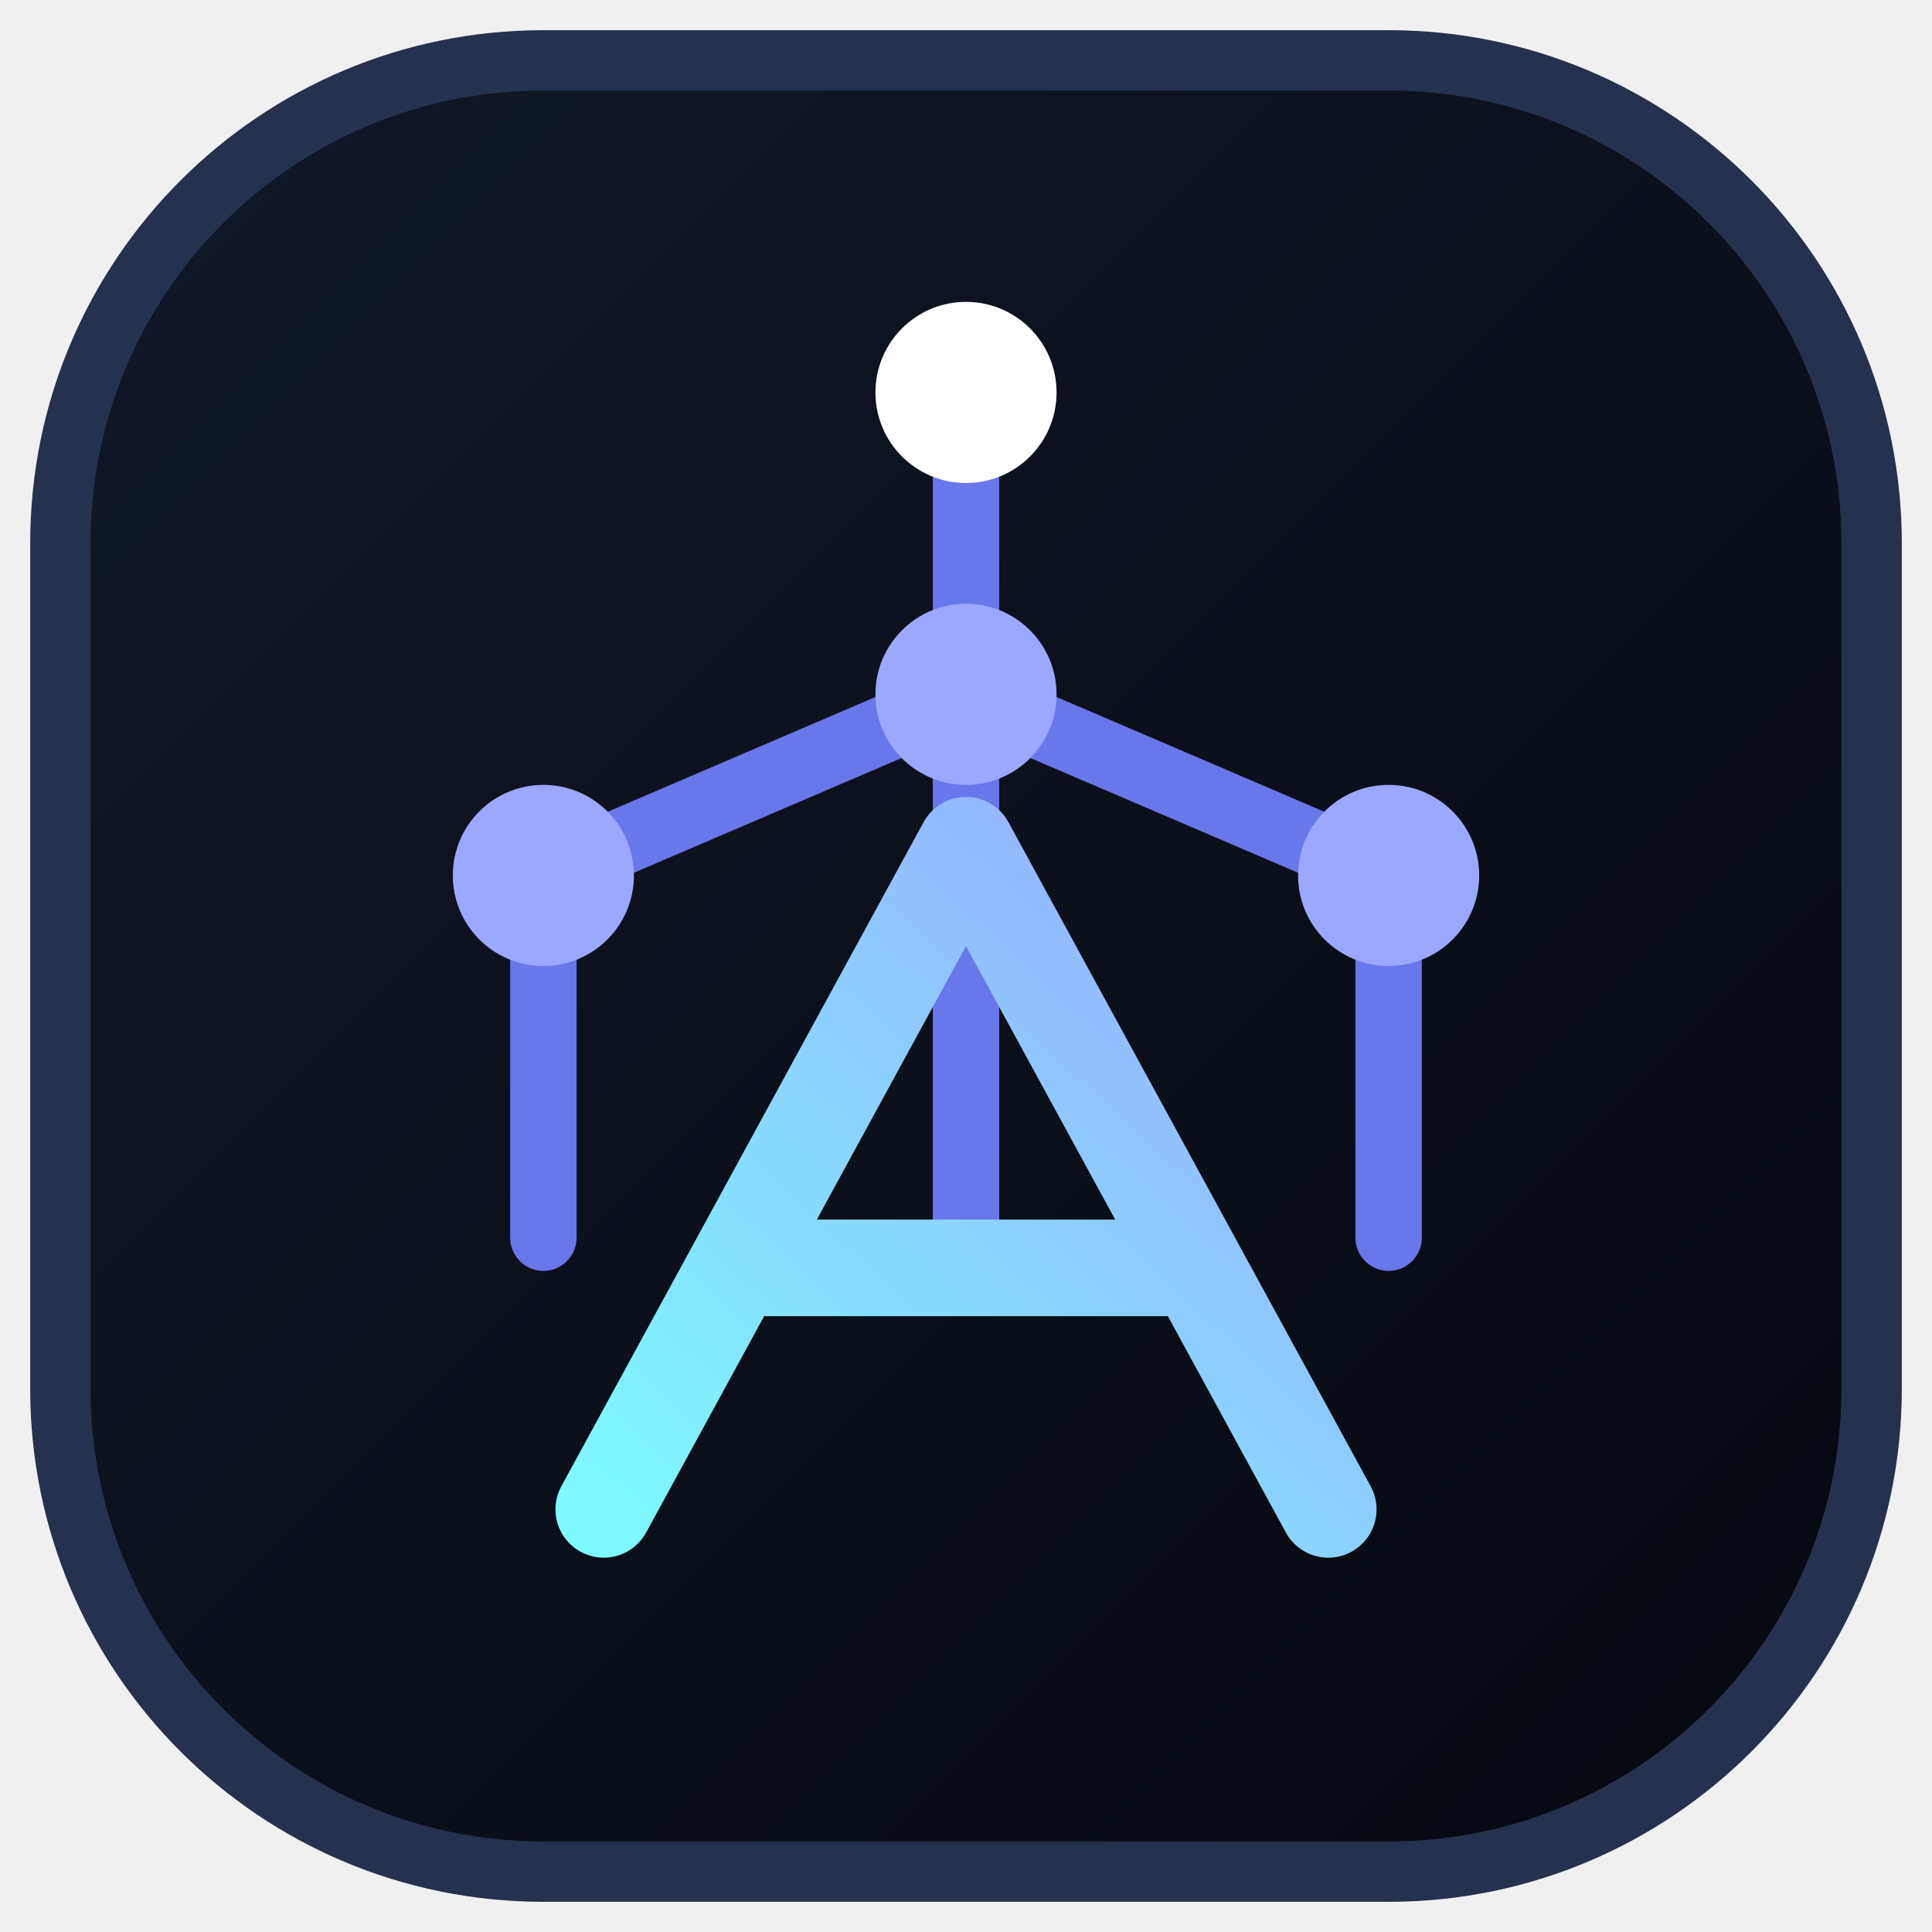
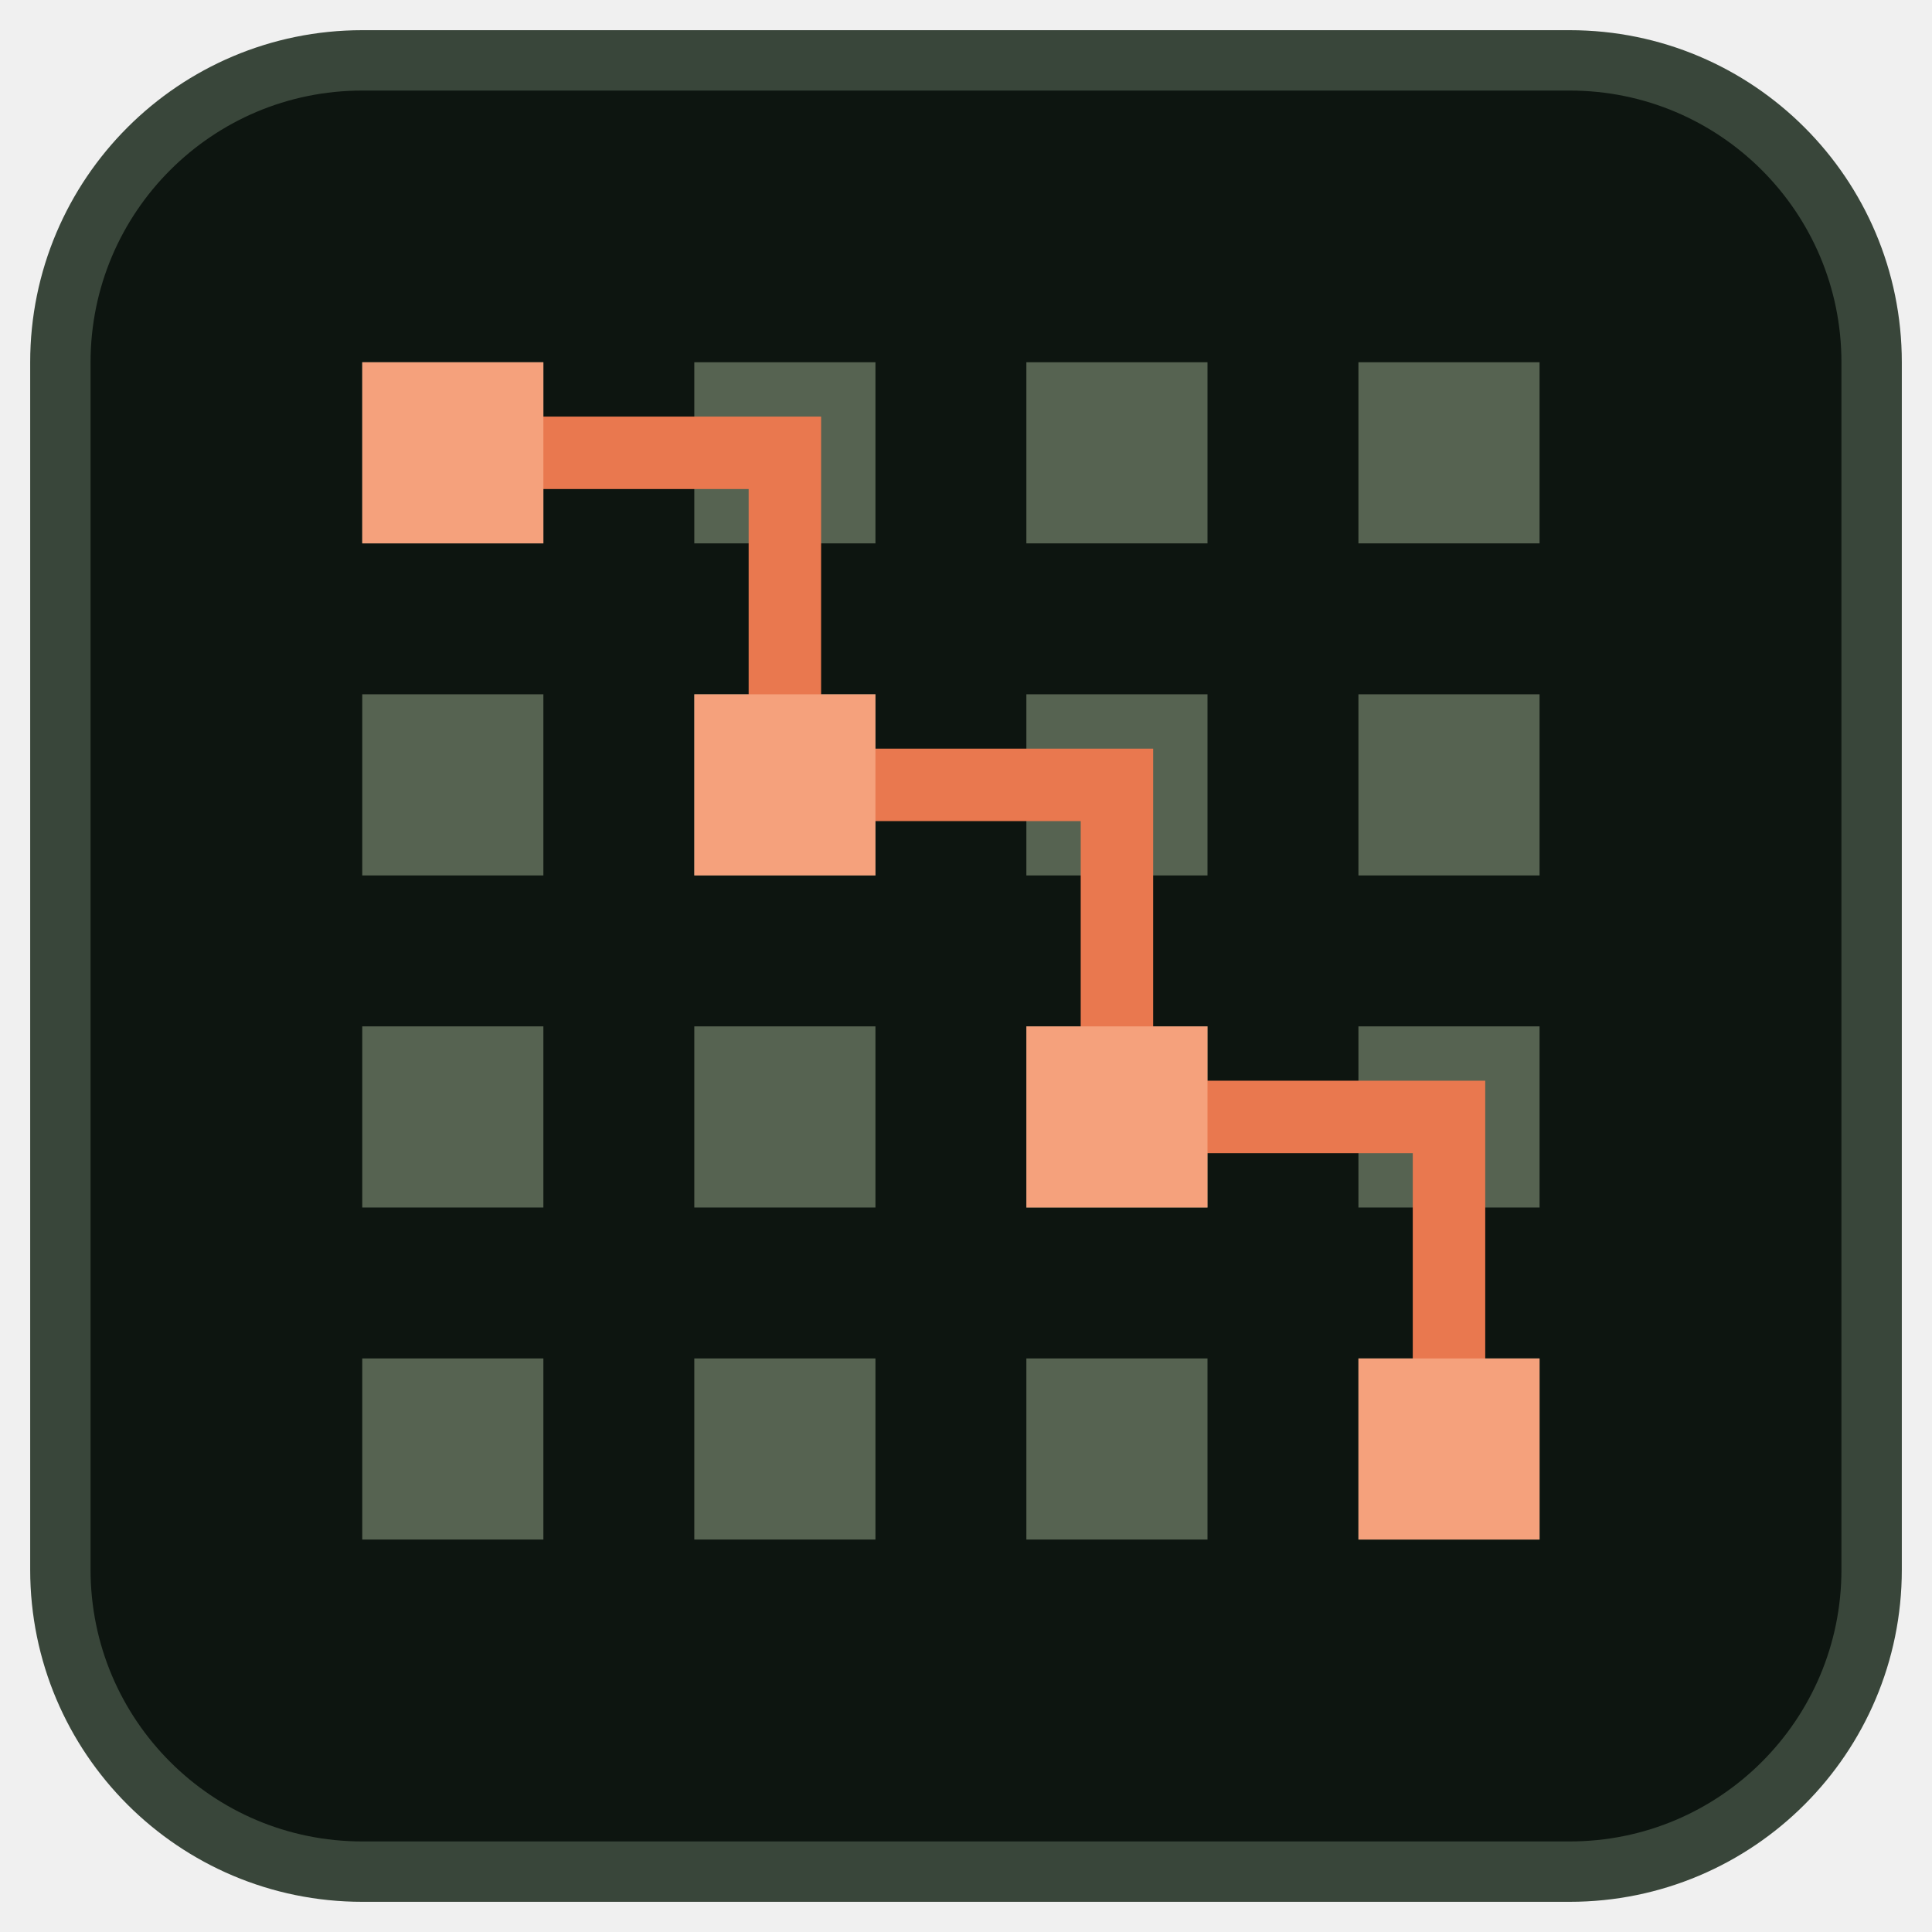
<svg xmlns="http://www.w3.org/2000/svg" viewBox="0 0 64 64" role="img" aria-labelledby="title desc">
-   <defs>
-     <linearGradient id="surface" x1="0" y1="0" x2="1" y2="1">
-       <stop stop-color="#111827" />
-       <stop offset="1" stop-color="#06080F" />
-     </linearGradient>
-     <linearGradient id="signal" x1="0" y1="1" x2="1" y2="0">
-       <stop stop-color="#7DF9FF" />
-       <stop offset="1" stop-color="#9AA8FF" />
-     </linearGradient>
-   </defs>
-   <rect x="2" y="2" width="60" height="60" rx="16" fill="url(#surface)" stroke="#26304F" stroke-width="2" />
-   <path d="M32 13v10M18 29l14-6 14 6M18 29v12M32 23v18M46 29v12" fill="none" stroke="#6877E9" stroke-width="2.2" stroke-linecap="round" />
-   <circle cx="32" cy="13" r="3" fill="#fff" />
-   <circle cx="18" cy="29" r="3" fill="#9AA8FF" />
-   <circle cx="32" cy="23" r="3" fill="#9AA8FF" />
-   <circle cx="46" cy="29" r="3" fill="#9AA8FF" />
-   <path d="M20 50 32 28l12 22M25 42h14" fill="none" stroke="url(#signal)" stroke-width="3.2" stroke-linecap="round" stroke-linejoin="round" />
+   <rect x="2" y="2" width="60" height="60" rx="10" fill="#0D1510" stroke="#39463A" stroke-width="2" />
+   <g fill="#566351">
+     <rect x="12" y="12" width="6" height="6" />
+     <rect x="23" y="12" width="6" height="6" />
+     <rect x="34" y="12" width="6" height="6" />
+     <rect x="45" y="12" width="6" height="6" />
+     <rect x="12" y="23" width="6" height="6" />
+     <rect x="23" y="23" width="6" height="6" />
+     <rect x="34" y="23" width="6" height="6" />
+     <rect x="45" y="23" width="6" height="6" />
+     <rect x="12" y="34" width="6" height="6" />
+     <rect x="23" y="34" width="6" height="6" />
+     <rect x="34" y="34" width="6" height="6" />
+     <rect x="45" y="34" width="6" height="6" />
+     <rect x="12" y="45" width="6" height="6" />
+     <rect x="23" y="45" width="6" height="6" />
+     <rect x="34" y="45" width="6" height="6" />
+     <rect x="45" y="45" width="6" height="6" />
+   </g>
+   <path d="M15 15h11v11h11v11h11v11" fill="none" stroke="#E9784F" stroke-width="2.4" stroke-linecap="square" stroke-linejoin="miter" />
+   <g fill="#F5A17C">
+     <rect x="12" y="12" width="6" height="6" />
+     <rect x="23" y="23" width="6" height="6" />
+     <rect x="34" y="34" width="6" height="6" />
+     <rect x="45" y="45" width="6" height="6" />
+   </g>
</svg>
